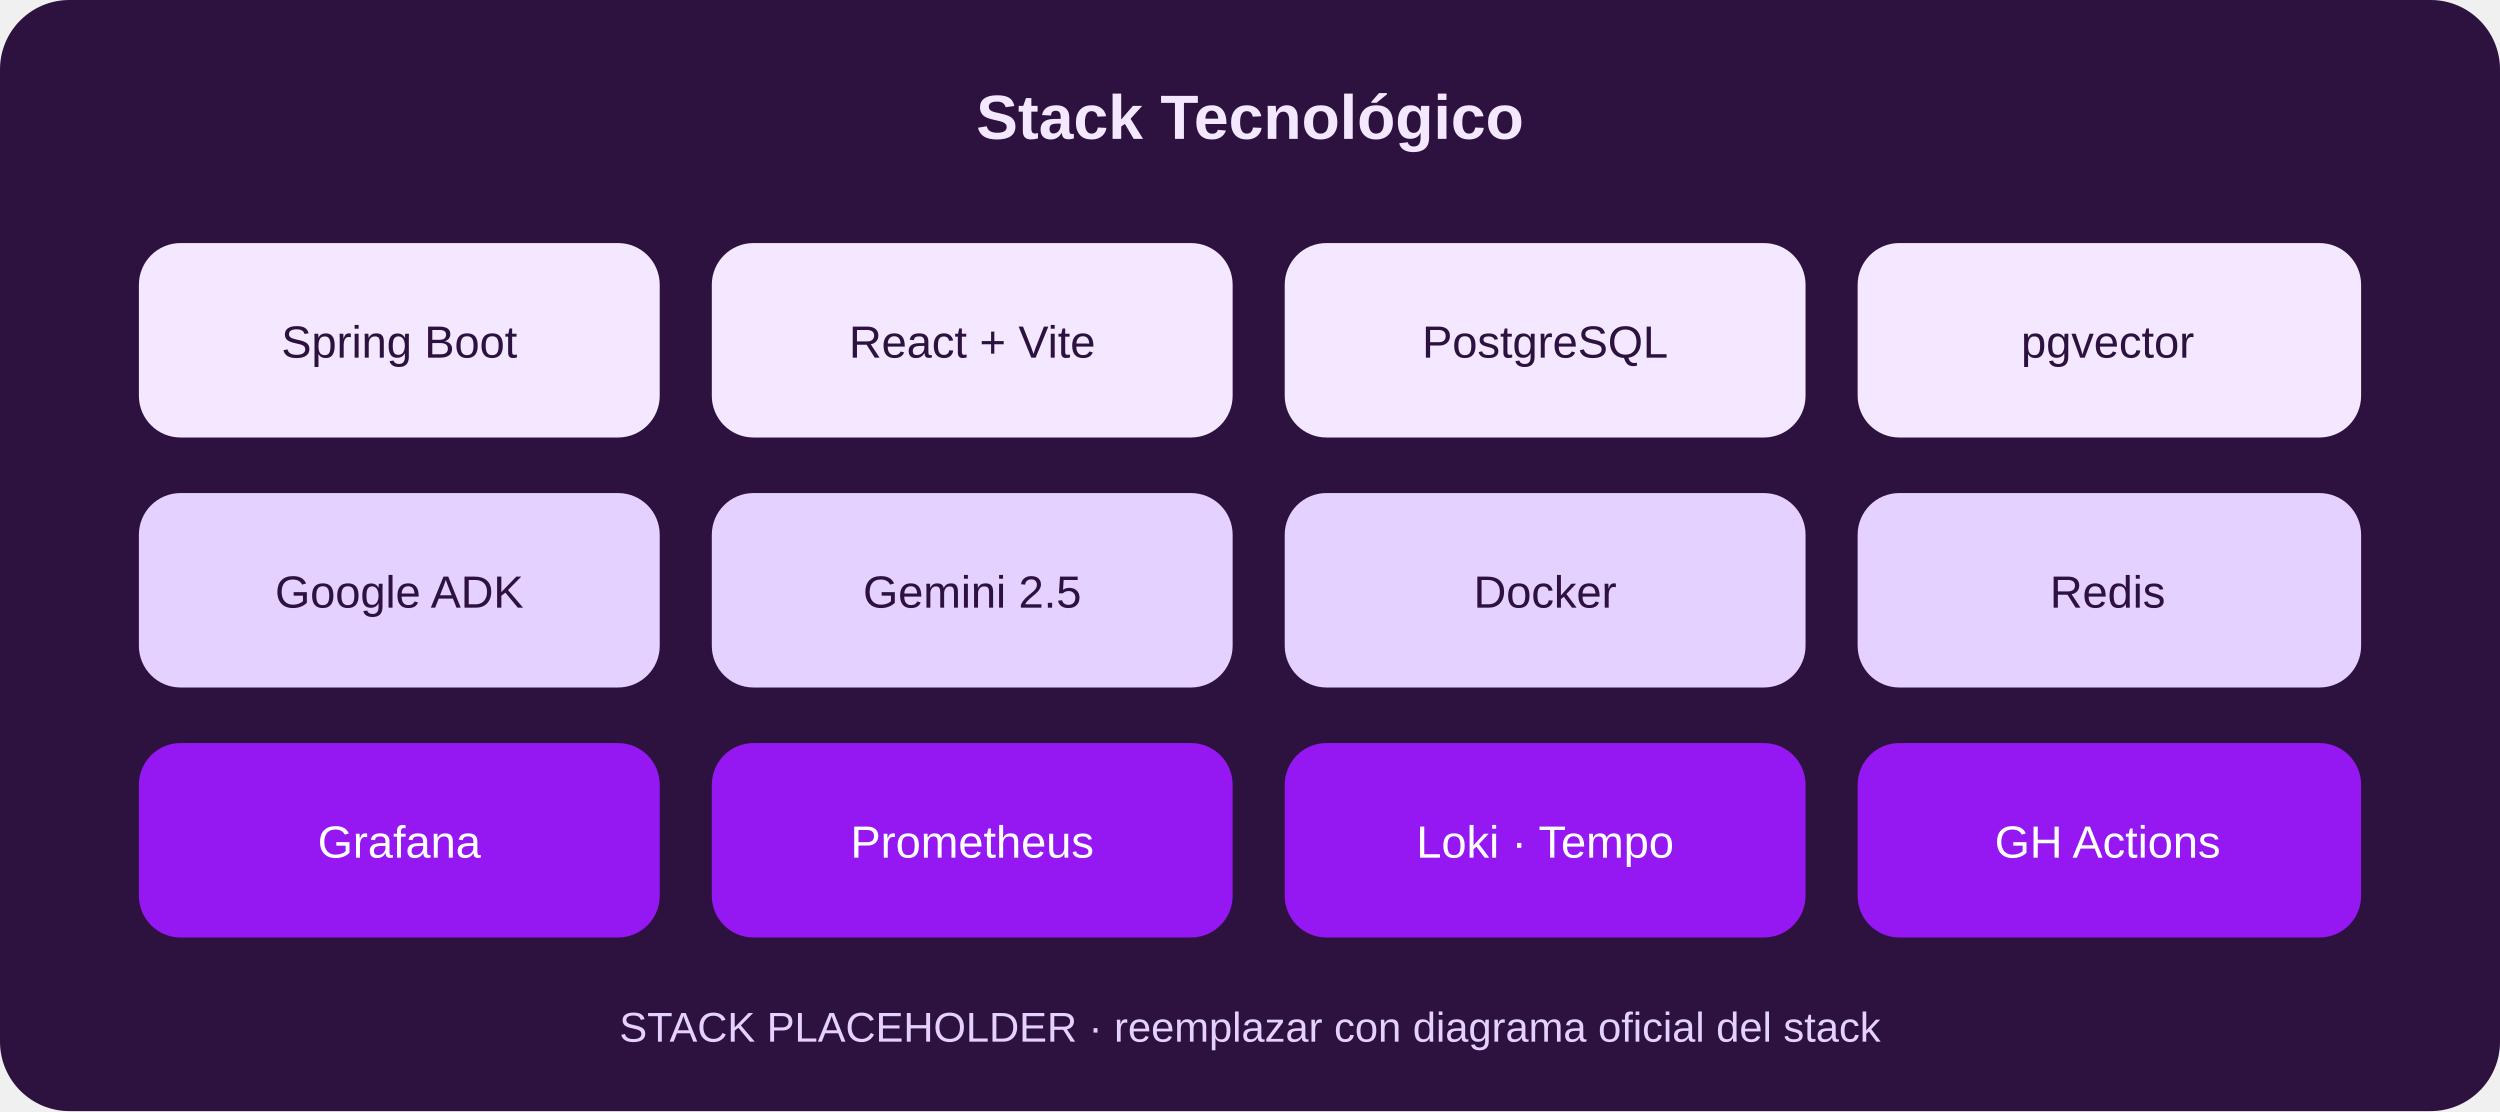
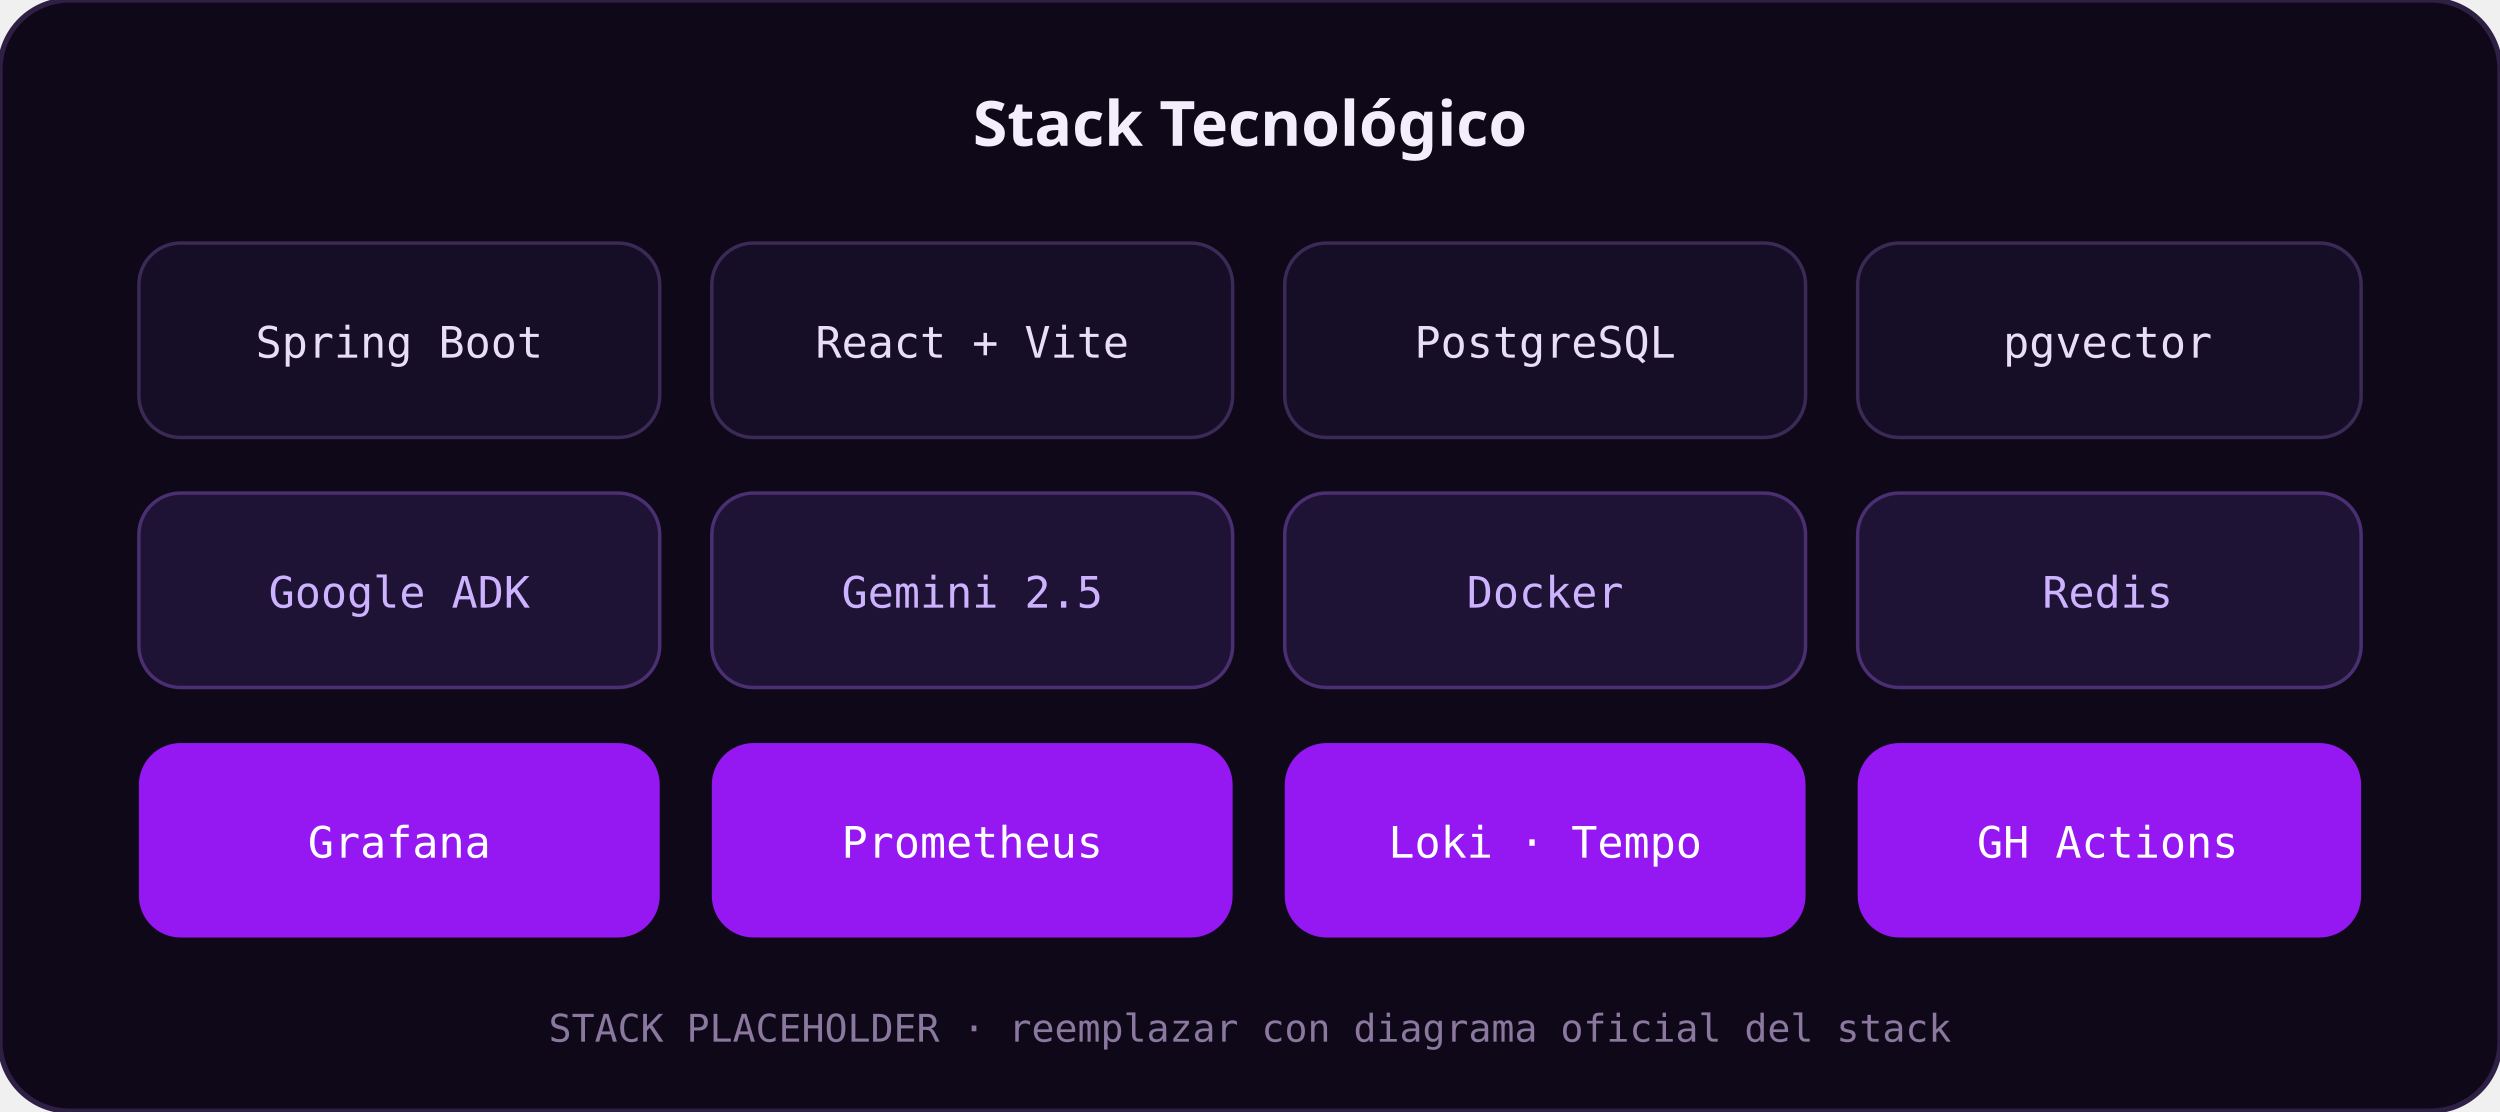
<svg xmlns="http://www.w3.org/2000/svg" width="720" height="320" viewBox="0 0 720 320" role="img" aria-label="Mosaico placeholder del stack tecnológico de Synapse-Flow">
-   <rect width="720" height="320" rx="20" fill="#2D123F" />
-   <g font-family="Arial, sans-serif" text-anchor="middle" font-size="13" fill="#2D123F">
-     <text x="360" y="40" font-size="18" font-weight="bold" fill="#F3E8FF">Stack Tecnológico</text>
-     <g>
-       <rect x="40" y="70" width="150" height="56" rx="12" fill="#F3E8FF" />
+   <rect width="720" height="320" rx="20" fill="#0F0819" stroke="#2E1F45" stroke-width="1.5" />
+   <g font-family="'JetBrains Mono', monospace" text-anchor="middle" font-size="12.5">
+     <text x="360" y="42" font-family="'Bricolage Grotesque', sans-serif" font-size="18" font-weight="bold" fill="#F3EEFB">Stack Tecnológico</text>
+     <g fill="#E8DEFA">
+       <rect x="40" y="70" width="150" height="56" rx="12" fill="#160D27" stroke="#3A2A55" />
      <text x="115" y="103">Spring Boot</text>
-       <rect x="205" y="70" width="150" height="56" rx="12" fill="#F3E8FF" />
+       <rect x="205" y="70" width="150" height="56" rx="12" fill="#160D27" stroke="#3A2A55" />
      <text x="280" y="103">React + Vite</text>
-       <rect x="370" y="70" width="150" height="56" rx="12" fill="#F3E8FF" />
+       <rect x="370" y="70" width="150" height="56" rx="12" fill="#160D27" stroke="#3A2A55" />
      <text x="445" y="103">PostgreSQL</text>
-       <rect x="535" y="70" width="145" height="56" rx="12" fill="#F3E8FF" />
+       <rect x="535" y="70" width="145" height="56" rx="12" fill="#160D27" stroke="#3A2A55" />
      <text x="607" y="103">pgvector</text>
-       <rect x="40" y="142" width="150" height="56" rx="12" fill="#E5D1FF" />
-       <text x="115" y="175">Google ADK</text>
-       <rect x="205" y="142" width="150" height="56" rx="12" fill="#E5D1FF" />
-       <text x="280" y="175">Gemini 2.5</text>
-       <rect x="370" y="142" width="150" height="56" rx="12" fill="#E5D1FF" />
-       <text x="445" y="175">Docker</text>
-       <rect x="535" y="142" width="145" height="56" rx="12" fill="#E5D1FF" />
-       <text x="607" y="175">Redis</text>
+       <rect x="40" y="142" width="150" height="56" rx="12" fill="#1E1334" stroke="#4A2F72" />
+       <text x="115" y="175" fill="#CDB2FF">Google ADK</text>
+       <rect x="205" y="142" width="150" height="56" rx="12" fill="#1E1334" stroke="#4A2F72" />
+       <text x="280" y="175" fill="#CDB2FF">Gemini 2.5</text>
+       <rect x="370" y="142" width="150" height="56" rx="12" fill="#1E1334" stroke="#4A2F72" />
+       <text x="445" y="175" fill="#CDB2FF">Docker</text>
+       <rect x="535" y="142" width="145" height="56" rx="12" fill="#1E1334" stroke="#4A2F72" />
+       <text x="607" y="175" fill="#CDB2FF">Redis</text>
      <rect x="40" y="214" width="150" height="56" rx="12" fill="#9517F2" />
      <text x="115" y="247" fill="#FFFFFF">Grafana</text>
      <rect x="205" y="214" width="150" height="56" rx="12" fill="#9517F2" />
      <text x="280" y="247" fill="#FFFFFF">Prometheus</text>
      <rect x="370" y="214" width="150" height="56" rx="12" fill="#9517F2" />
      <text x="445" y="247" fill="#FFFFFF">Loki · Tempo</text>
      <rect x="535" y="214" width="145" height="56" rx="12" fill="#9517F2" />
      <text x="607" y="247" fill="#FFFFFF">GH Actions</text>
    </g>
-     <text x="360" y="300" font-size="12" fill="#E5D1FF">STACK PLACEHOLDER · reemplazar con diagrama oficial del stack</text>
+     <text x="360" y="300" font-size="11" fill="#8A789F">STACK PLACEHOLDER · reemplazar con diagrama oficial del stack</text>
  </g>
</svg>
